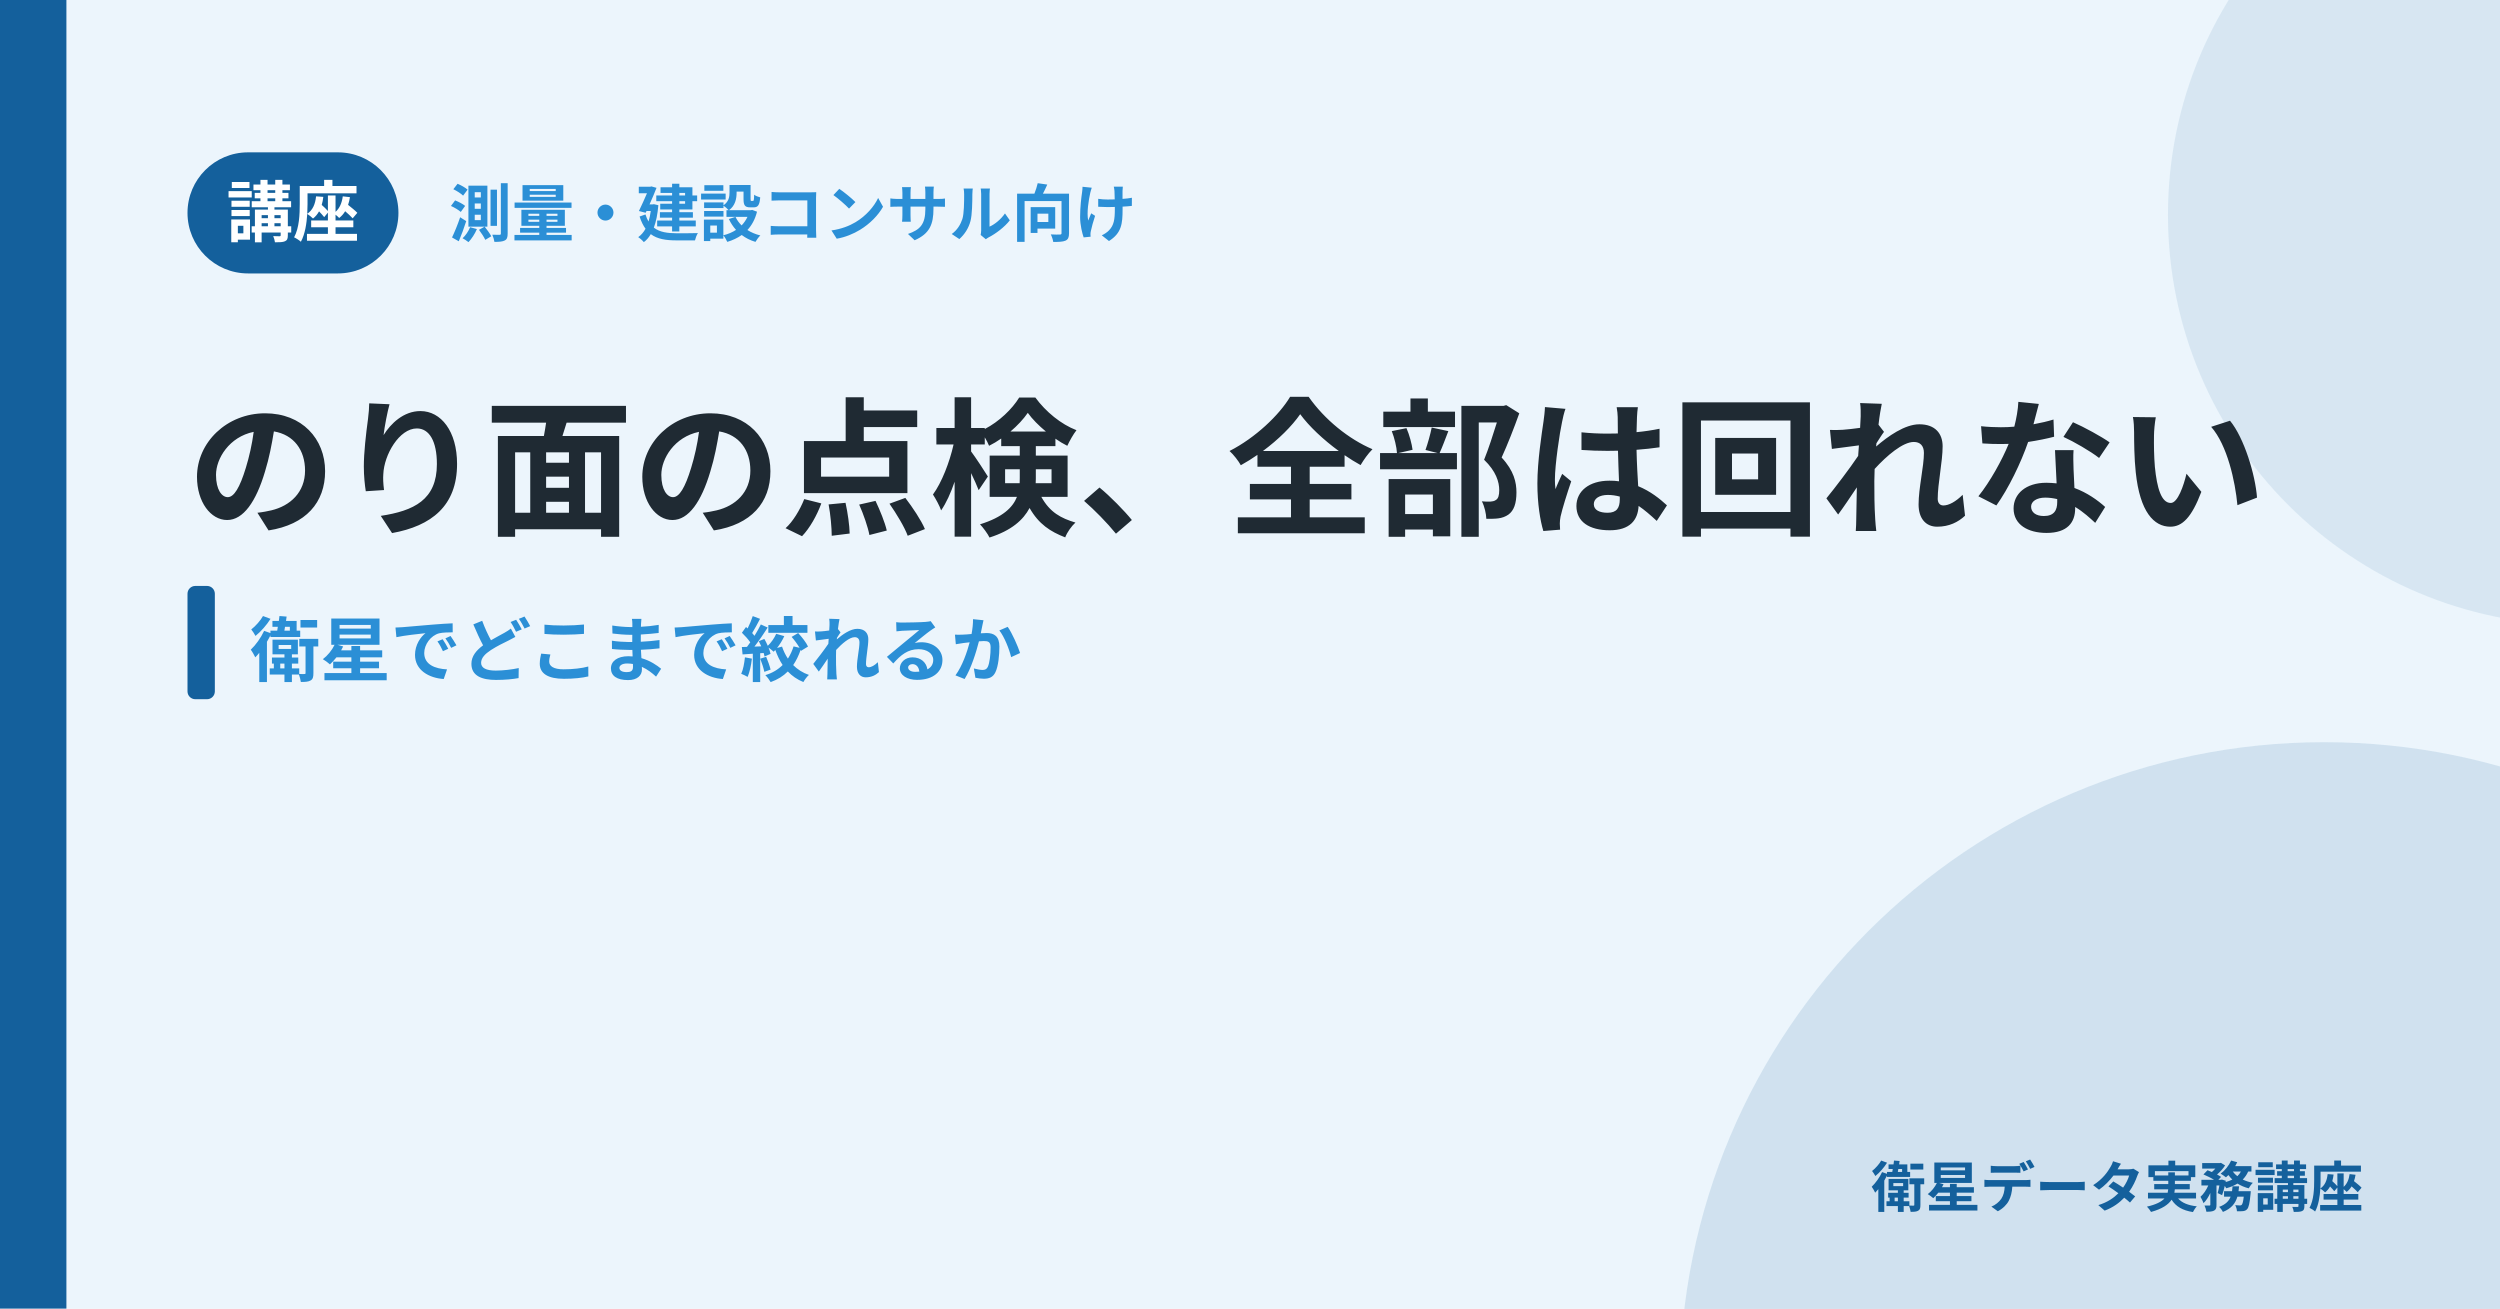
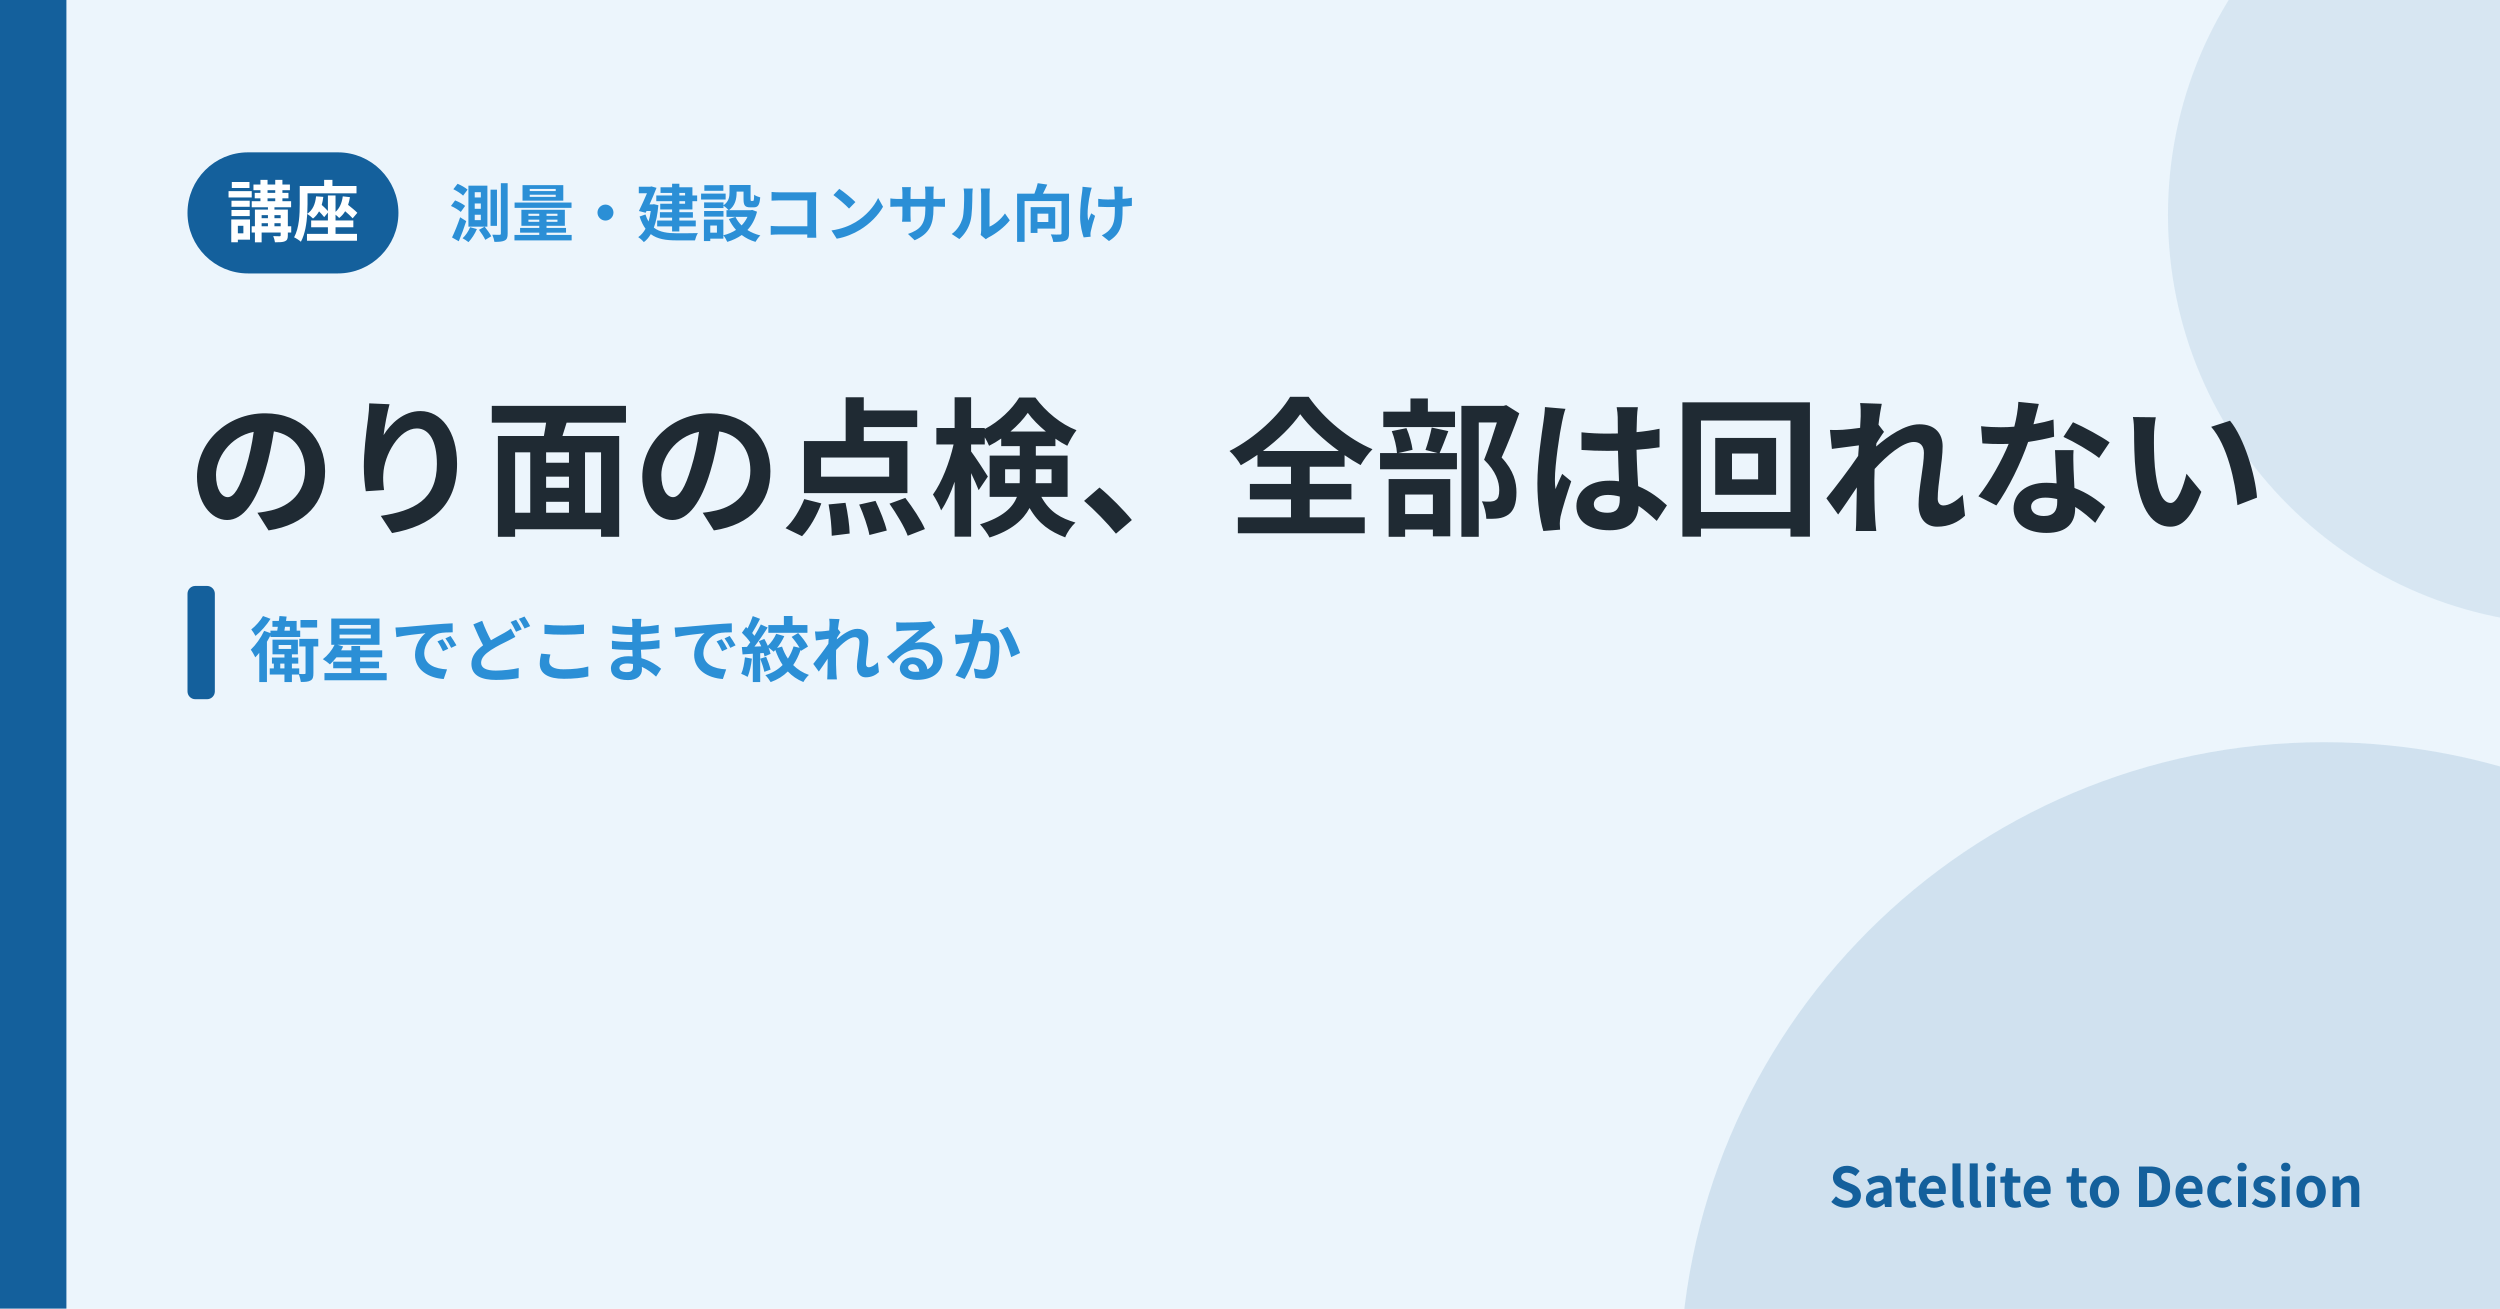
<svg xmlns="http://www.w3.org/2000/svg" viewBox="0 0 1280 670" width="1280" height="670" font-family="'Noto Sans CJK JP','Noto Sans JP','Hiragino Sans','Yu Gothic','Meiryo',sans-serif" role="img">
  <rect width="1280" height="670" fill="#ffffff" />
  <rect width="1280" height="670" fill="#dcedfa" opacity="0.55" />
  <rect x="0" y="0" width="34" height="670" fill="#14609c" />
  <circle cx="1190" cy="710" r="330" fill="#14609c" opacity="0.13" />
  <circle cx="1320" cy="110" r="210" fill="#14609c" opacity="0.10" />
  <rect x="96.0" y="78.0" width="108.0" height="62.0" rx="31" fill="#14609c" stroke="none" stroke-width="1.5" />
  <text font-size="34" fill="#fff" font-weight="bold" text-anchor="middle">
    <tspan x="150.0" y="121.0">講座</tspan>
  </text>
  <text font-size="32" fill="#2b8fd6" font-weight="bold" text-anchor="start">
    <tspan x="230.0" y="121.0">測量・建設コンサル向け</tspan>
  </text>
  <text font-size="76" fill="#1f2a33" font-weight="900" text-anchor="start">
    <tspan x="96.0" y="268.0">のり面の点検、全部は回れない</tspan>
  </text>
  <rect x="96.0" y="300.0" width="14.0" height="58.0" rx="4" fill="#14609c" stroke="none" stroke-width="1.5" />
  <text font-size="36" fill="#2b8fd6" font-weight="bold" text-anchor="start">
    <tspan x="128.0" y="346.0">衛星でどこまで絞れるか</tspan>
  </text>
  <text font-size="28" fill="#14609c" font-weight="bold" text-anchor="end">
-     <tspan x="1210.0" y="618.0">衛星データ実務講座</tspan>
+     <tspan x="1210.0" y="618.0">Satellite to Decision</tspan>
  </text>
</svg>
